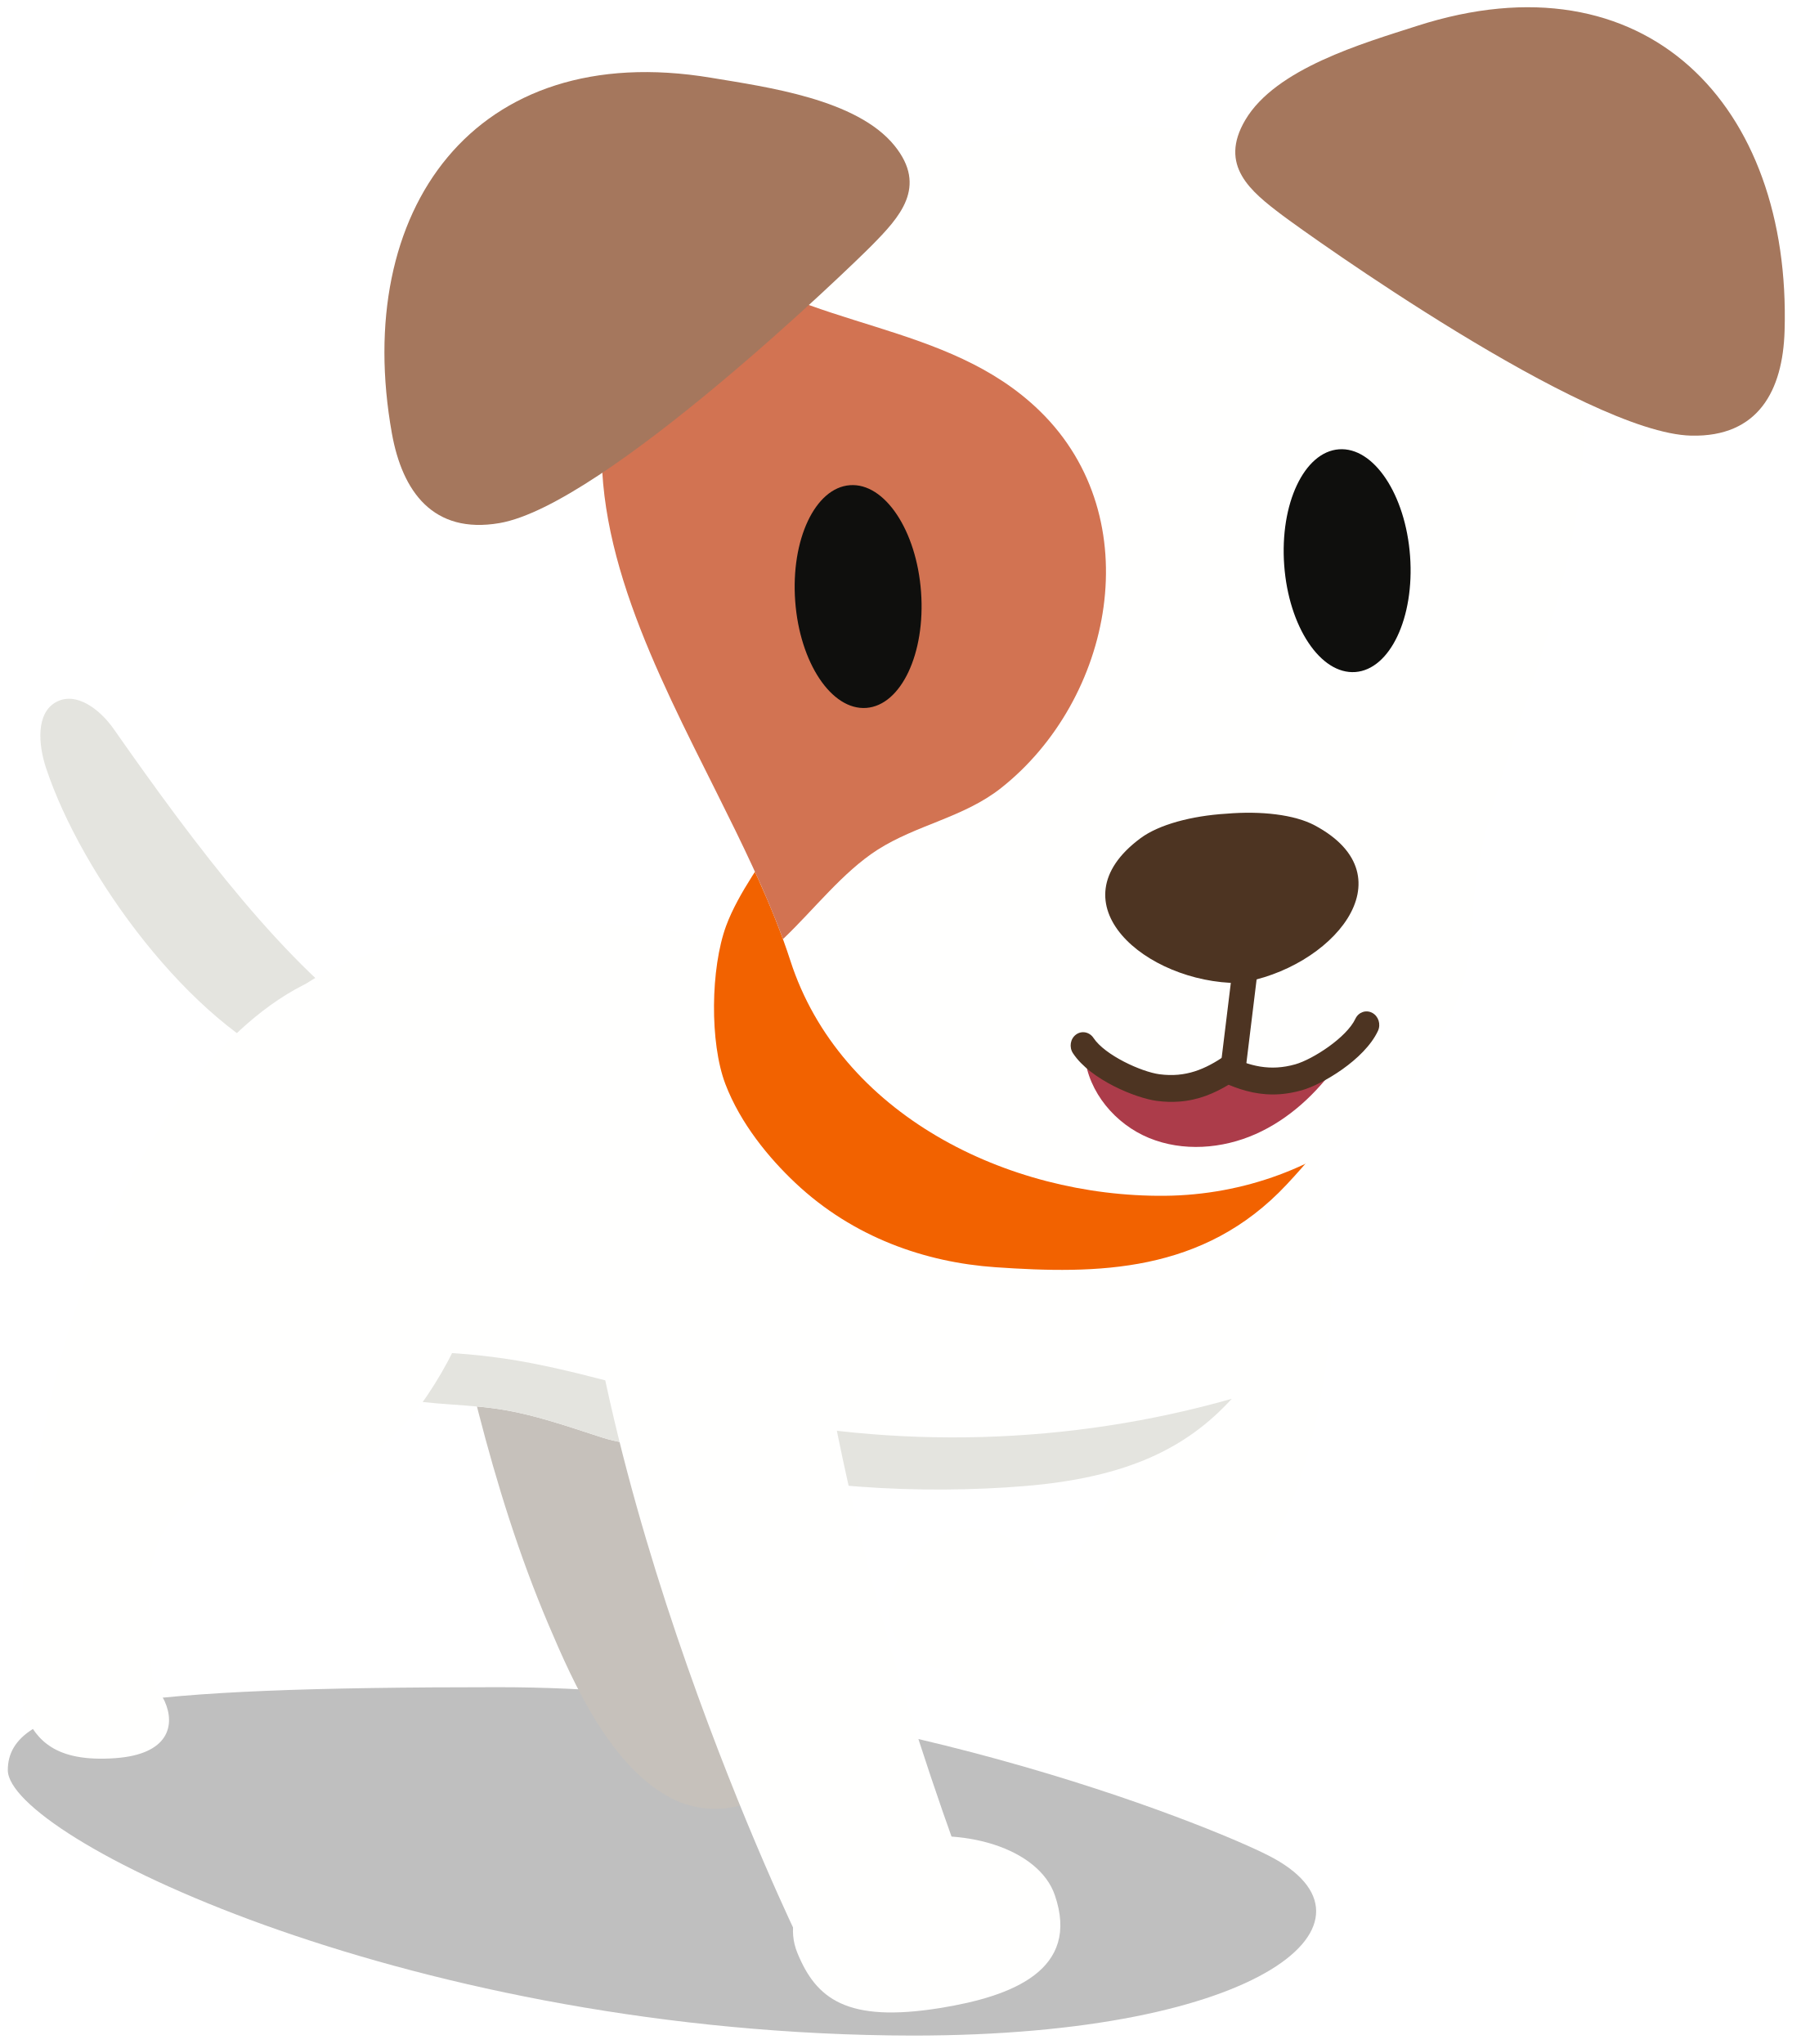
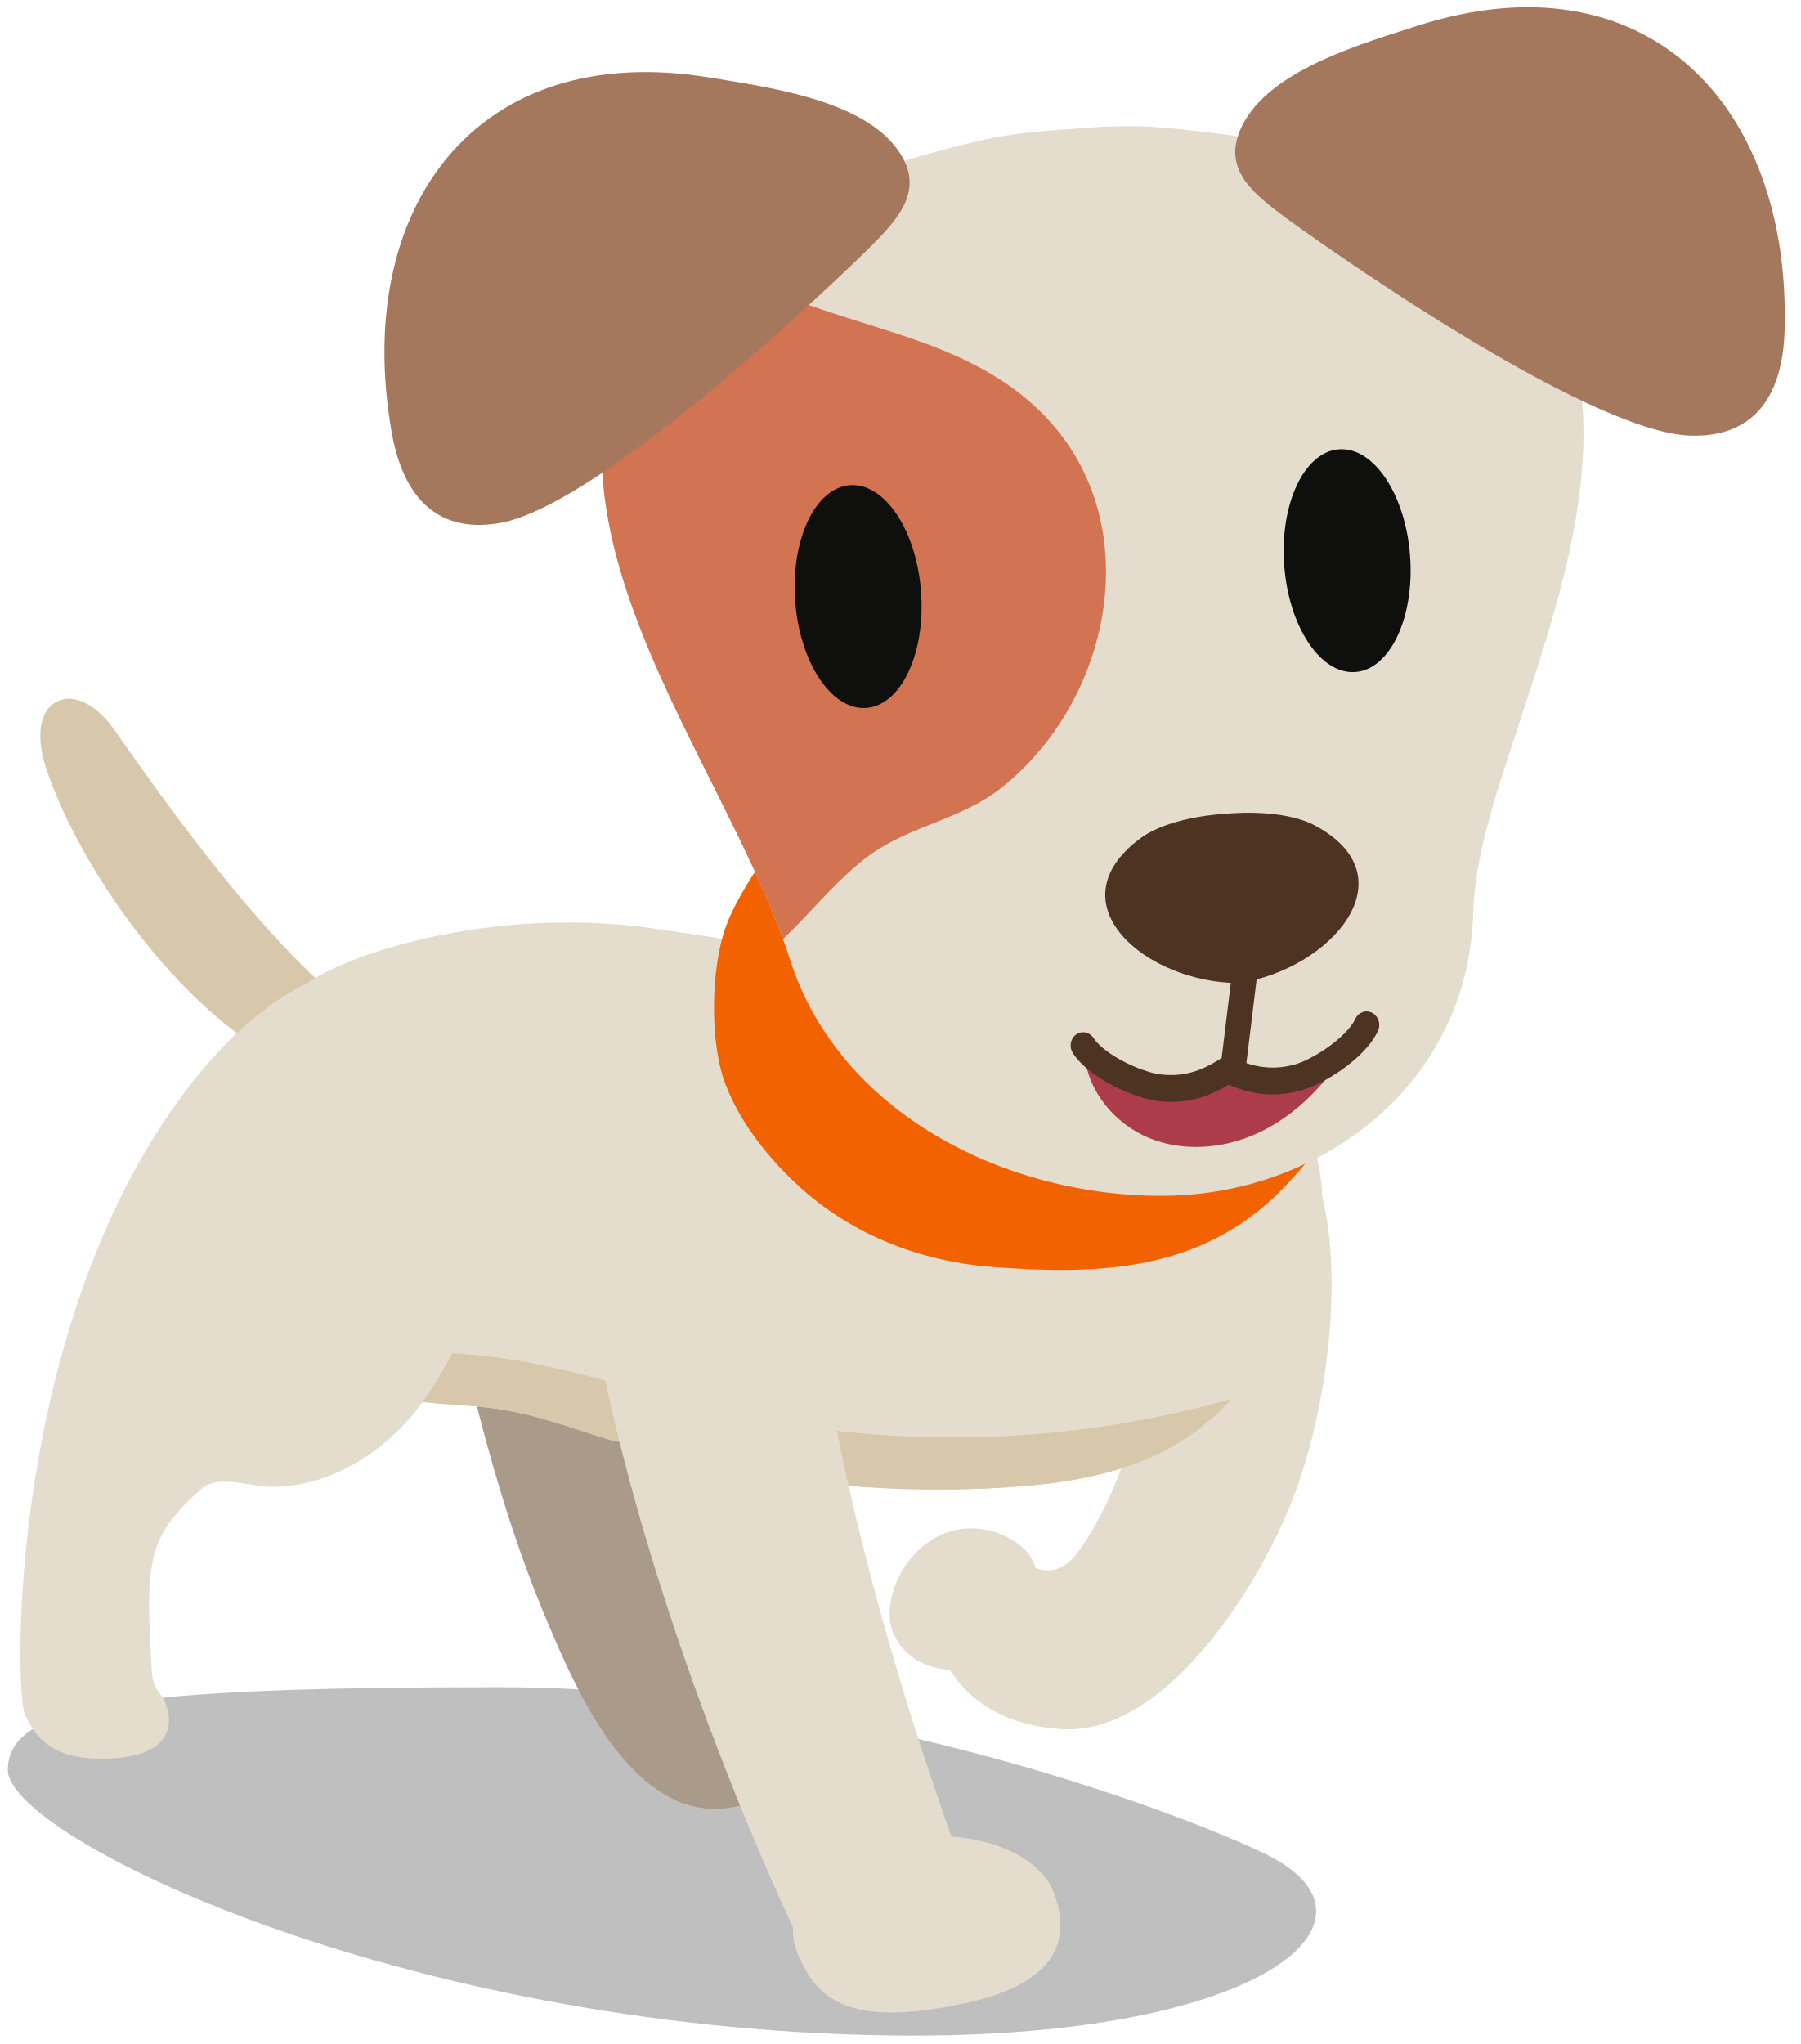
<svg xmlns="http://www.w3.org/2000/svg" width="111px" height="126px" viewBox="0 0 111 126" version="1.1">
  <g id="Dog-states" stroke="none" stroke-width="1" fill="none" fill-rule="evenodd">
    <g id="for-markdown-descriptions" transform="translate(-34, -30)">
      <g id="Group" transform="translate(14, 19)">
        <g id="walking" transform="translate(20.48193, 11.44578)">
          <path d="M55.777,125.035 C55.309,125.035 54.838,125.031 54.357,125.024 C24.033,124.604 0,112.736 0,108.671 C0,104.605 7.4,103.559 30.231,103.559 C53.056,103.559 73.924,112.005 77.723,113.938 C85.558,117.926 77.53,125.035 55.777,125.035" id="Fill-4" fill-opacity="0.25" fill="#000000" />
-           <path d="M22.904,63.112 C25.785,65.13 19.338,66 17.702,65.329 C11.292,62.694 4.557,53.539 2.355,46.891 C1.884,45.471 1.716,43.512 2.986,42.827 C4.229,42.156 5.698,43.306 6.521,44.482 C11.673,51.843 17.108,59.053 22.904,63.112" id="Fill-5" fill="#E4E4DF" />
-           <path d="M33.337,99.712 C34.902,103.393 37.171,108.465 40.907,110.405 C43.202,111.596 45.983,111.08 47.731,109.453 C48.227,108.992 48.658,108.435 48.857,107.762 C49.055,107.089 48.993,106.285 48.575,105.661 C48.011,104.82 46.958,104.476 46.296,103.709 C44.839,102.023 45.257,97.836 45.365,95.872 C45.53,92.881 46.043,89.958 46.516,87.037 C46.826,85.121 47.116,83.182 47.019,81.2 C46.799,76.761 44.614,72.405 41.67,68.884 C38.152,64.677 29.698,60.053 26.188,65.822 C24.652,68.346 25.784,71.929 26.366,74.777 C27.171,78.72 27.998,82.662 29.004,86.576 C30.148,91.024 31.522,95.441 33.337,99.712" id="Fill-6" fill="#C6C1BB" />
-           <path d="M72.054,73.073 C71.457,73.975 71.023,75 70.773,76.01 C70.151,78.521 70.31,81.102 70.083,83.658 C69.473,90.509 66.154,95.18 65.567,95.717 C63.206,97.877 61.657,93.78 58.927,95.196 C55.411,97.019 56.441,105.654 64.989,106.144 C71.309,106.507 77.025,97.552 79.201,91.995 C81.262,86.73 82.338,78.731 81.061,73.452 C80.489,71.082 78.522,69.723 75.696,70.348 C74.169,70.686 72.934,71.744 72.054,73.073" id="Fill-7" fill="#FFFFFE" />
-           <path d="M79.519,79.718 C81.23,76.57 81.682,72.16 79.899,68.838 C79.055,67.267 77.801,66.065 76.513,65.005 C71.629,60.983 65.236,60.004 59.134,59.42 C52.943,58.826 45.956,57.673 39.786,56.785 C28.966,55.228 18.632,58.994 17.401,61.152 C15.517,64.456 18.87,69.628 18.513,73.321 C18.064,77.967 17.405,83.717 22.925,85.454 C25.19,86.167 27.62,86.055 29.974,86.372 C32.271,86.682 34.414,87.45 36.607,88.158 C38.525,88.777 40.557,88.653 42.473,89.32 C48.298,91.347 56.488,91.674 62.702,91.159 C72.573,90.343 75.909,86.365 79.519,79.718" id="Fill-8" fill="#FFFFFE" />
-           <path d="M57.81,94.05 C56.12,94.689 54.884,96.283 54.485,98.039 C54.377,98.512 54.324,99.002 54.389,99.482 C54.524,100.476 55.176,101.364 56.035,101.884 C56.894,102.405 57.94,102.576 58.939,102.464 C60.622,102.275 62.211,101.255 62.996,99.759 C63.711,98.396 63.851,96.137 62.626,95.01 C61.358,93.845 59.419,93.442 57.81,94.05" id="Fill-9" fill="#FFFFFE" />
-           <path d="M44.567,86.65 C40.421,85.72 36.374,84.37 32.201,83.57 C28.17,82.796 23.771,82.666 19.681,83.25 C20.397,84.21 21.428,84.983 22.925,85.454 C25.19,86.167 27.62,86.055 29.974,86.372 C32.271,86.683 34.414,87.45 36.607,88.158 C38.525,88.777 40.557,88.653 42.473,89.32 C48.298,91.347 56.488,91.674 62.702,91.16 C69.057,90.634 72.701,88.796 75.457,85.781 C65.445,88.626 54.722,88.928 44.567,86.65" id="Fill-10" fill="#E4E4DF" />
-           <path d="M49.398,76.141 C49.398,76.141 50.159,91.268 59.245,115.702 L48.743,119.079 C48.743,119.079 35.085,91.029 34.86,68.633 L49.398,76.141" id="Fill-11" fill="#FFFFFE" />
-           <path d="M64.545,116.37 C66.14,120.991 61.927,122.622 57.467,123.338 C51.717,124.262 49.834,122.767 48.677,119.942 C47.523,117.123 50.137,114.034 54.518,113.047 C58.9,112.061 63.556,113.504 64.545,116.37" id="Fill-12" fill="#FFFFFE" />
-           <path d="M1.056,105.245 C1.763,106.764 2.869,108.202 6.622,107.934 C9.936,107.697 10.323,105.896 9.68,104.449 C9.377,103.768 8.942,103.751 8.875,102.571 C8.499,95.921 8.491,94.36 11.949,91.321 C12.945,90.447 14.906,91.177 16.186,91.201 C19.987,91.274 23.643,88.842 25.846,85.594 C28.314,81.956 29.821,77.436 30.37,73.032 C30.838,69.285 30.337,64.653 28.365,61.741 C26.22,58.574 21.251,58.722 18.184,60.294 C15.434,61.705 13.037,64.075 11.007,66.746 C0.002,81.224 0.39,103.815 1.056,105.245" id="Fill-13" fill="#FFFFFE" />
+           <path d="M22.904,63.112 C25.785,65.13 19.338,66 17.702,65.329 C11.292,62.694 4.557,53.539 2.355,46.891 C1.884,45.471 1.716,43.512 2.986,42.827 C4.229,42.156 5.698,43.306 6.521,44.482 C11.673,51.843 17.108,59.053 22.904,63.112" id="Fill-5" fill="#D7C8AC" />
+           <path d="M33.337,99.712 C34.902,103.393 37.171,108.465 40.907,110.405 C43.202,111.596 45.983,111.08 47.731,109.453 C48.227,108.992 48.658,108.435 48.857,107.762 C49.055,107.089 48.993,106.285 48.575,105.661 C48.011,104.82 46.958,104.476 46.296,103.709 C44.839,102.023 45.257,97.836 45.365,95.872 C45.53,92.881 46.043,89.958 46.516,87.037 C46.826,85.121 47.116,83.182 47.019,81.2 C46.799,76.761 44.614,72.405 41.67,68.884 C38.152,64.677 29.698,60.053 26.188,65.822 C24.652,68.346 25.784,71.929 26.366,74.777 C27.171,78.72 27.998,82.662 29.004,86.576 C30.148,91.024 31.522,95.441 33.337,99.712" id="Fill-6" fill="#AA9A89" />
+           <path d="M72.054,73.073 C71.457,73.975 71.023,75 70.773,76.01 C70.151,78.521 70.31,81.102 70.083,83.658 C69.473,90.509 66.154,95.18 65.567,95.717 C63.206,97.877 61.657,93.78 58.927,95.196 C55.411,97.019 56.441,105.654 64.989,106.144 C71.309,106.507 77.025,97.552 79.201,91.995 C81.262,86.73 82.338,78.731 81.061,73.452 C80.489,71.082 78.522,69.723 75.696,70.348 C74.169,70.686 72.934,71.744 72.054,73.073" id="Fill-7" fill="#E4DCCC" />
+           <path d="M79.519,79.718 C81.23,76.57 81.682,72.16 79.899,68.838 C79.055,67.267 77.801,66.065 76.513,65.005 C71.629,60.983 65.236,60.004 59.134,59.42 C52.943,58.826 45.956,57.673 39.786,56.785 C28.966,55.228 18.632,58.994 17.401,61.152 C15.517,64.456 18.87,69.628 18.513,73.321 C18.064,77.967 17.405,83.717 22.925,85.454 C25.19,86.167 27.62,86.055 29.974,86.372 C32.271,86.682 34.414,87.45 36.607,88.158 C38.525,88.777 40.557,88.653 42.473,89.32 C48.298,91.347 56.488,91.674 62.702,91.159 C72.573,90.343 75.909,86.365 79.519,79.718" id="Fill-8" fill="#E4DCCC" />
+           <path d="M57.81,94.05 C56.12,94.689 54.884,96.283 54.485,98.039 C54.377,98.512 54.324,99.002 54.389,99.482 C54.524,100.476 55.176,101.364 56.035,101.884 C56.894,102.405 57.94,102.576 58.939,102.464 C60.622,102.275 62.211,101.255 62.996,99.759 C63.711,98.396 63.851,96.137 62.626,95.01 C61.358,93.845 59.419,93.442 57.81,94.05" id="Fill-9" fill="#E4DCCC" />
+           <path d="M44.567,86.65 C40.421,85.72 36.374,84.37 32.201,83.57 C28.17,82.796 23.771,82.666 19.681,83.25 C20.397,84.21 21.428,84.983 22.925,85.454 C25.19,86.167 27.62,86.055 29.974,86.372 C32.271,86.683 34.414,87.45 36.607,88.158 C38.525,88.777 40.557,88.653 42.473,89.32 C48.298,91.347 56.488,91.674 62.702,91.16 C69.057,90.634 72.701,88.796 75.457,85.781 C65.445,88.626 54.722,88.928 44.567,86.65" id="Fill-10" fill="#D7C8AC" />
+           <path d="M49.398,76.141 C49.398,76.141 50.159,91.268 59.245,115.702 L48.743,119.079 C48.743,119.079 35.085,91.029 34.86,68.633 L49.398,76.141" id="Fill-11" fill="#E4DCCC" />
+           <path d="M64.545,116.37 C66.14,120.991 61.927,122.622 57.467,123.338 C51.717,124.262 49.834,122.767 48.677,119.942 C47.523,117.123 50.137,114.034 54.518,113.047 C58.9,112.061 63.556,113.504 64.545,116.37" id="Fill-12" fill="#E4DCCC" />
+           <path d="M1.056,105.245 C1.763,106.764 2.869,108.202 6.622,107.934 C9.936,107.697 10.323,105.896 9.68,104.449 C9.377,103.768 8.942,103.751 8.875,102.571 C8.499,95.921 8.491,94.36 11.949,91.321 C12.945,90.447 14.906,91.177 16.186,91.201 C19.987,91.274 23.643,88.842 25.846,85.594 C28.314,81.956 29.821,77.436 30.37,73.032 C30.838,69.285 30.337,64.653 28.365,61.741 C26.22,58.574 21.251,58.722 18.184,60.294 C15.434,61.705 13.037,64.075 11.007,66.746 C0.002,81.224 0.39,103.815 1.056,105.245" id="Fill-13" fill="#E4DCCC" />
          <path d="M44.283,56.63 C43.326,59.235 43.264,63.822 44.237,66.378 C45.164,68.812 46.929,70.946 48.547,72.47 C52.124,75.844 56.586,77.373 60.876,77.67 C67.164,78.106 73.706,78.056 78.835,72.579 C81.394,69.845 83.55,67.033 84.005,62.416 C85.199,50.299 76.869,47.568 69.76,45.814 C63.067,44.164 52.793,42.979 47.759,50.74 C46.676,52.411 45.025,54.614 44.283,56.63" id="Fill-14" fill="#F26200" />
-           <path d="M36.764,24.877 C38.037,14.842 51.387,10.202 60.014,8.206 C61.566,7.847 63.425,7.62 65.463,7.521 C67.492,7.321 69.364,7.274 70.954,7.403 C79.78,8.118 93.663,10.761 96.387,20.503 C98.562,28.276 95.6,36.754 92.933,44.886 C91.714,48.599 90.43,52.35 90.336,55.865 C90.053,66.306 81.063,73.178 71.334,73.267 C61.605,73.357 51.29,68.214 48.243,58.771 C47.163,55.424 45.487,51.991 43.74,48.495 C39.914,40.839 35.749,32.885 36.764,24.877" id="Fill-15" fill="#FFFFFE" />
+           <path d="M36.764,24.877 C38.037,14.842 51.387,10.202 60.014,8.206 C61.566,7.847 63.425,7.62 65.463,7.521 C67.492,7.321 69.364,7.274 70.954,7.403 C79.78,8.118 93.663,10.761 96.387,20.503 C98.562,28.276 95.6,36.754 92.933,44.886 C91.714,48.599 90.43,52.35 90.336,55.865 C90.053,66.306 81.063,73.178 71.334,73.267 C61.605,73.357 51.29,68.214 48.243,58.771 C47.163,55.424 45.487,51.991 43.74,48.495 C39.914,40.839 35.749,32.885 36.764,24.877" id="Fill-15" fill="#E4DCCC" />
          <path d="M47.787,57.445 C46.72,54.52 45.258,51.532 43.74,48.495 C39.914,40.839 35.749,32.885 36.764,24.877 C37.284,20.782 39.816,17.585 43.216,15.1 C49.184,19.915 57.896,19.286 63.644,24.912 C70.404,31.53 68.11,42.707 61.227,48.136 C58.935,49.946 56.035,50.391 53.611,51.942 C51.467,53.317 49.69,55.637 47.787,57.445" id="Fill-16" fill="#D27352" />
          <path d="M48.542,36.612 C48.82,40.404 50.782,43.35 52.925,43.193 C55.068,43.035 56.58,39.835 56.301,36.043 C56.023,32.252 54.061,29.306 51.917,29.463 C49.774,29.62 48.264,32.821 48.542,36.612" id="Fill-17" fill="#0F0F0D" />
          <path d="M78.689,34.4 C78.967,38.192 80.93,41.138 83.072,40.981 C85.216,40.824 86.728,37.623 86.449,33.831 C86.171,30.04 84.208,27.094 82.065,27.251 C79.922,27.408 78.411,30.609 78.689,34.4" id="Fill-18" fill="#0F0F0D" />
          <path d="M109.537,19.965 C109.425,23.608 107.935,26.506 103.778,26.409 C97.262,26.255 80.113,13.983 78.57,12.821 C76.628,11.356 74.632,9.762 76.289,6.952 C78.166,3.771 83.543,2.226 86.864,1.156 C100.98,-3.394 109.963,6.03 109.537,19.965" id="Fill-19" fill="#A5775D" />
          <path d="M23.677,26.265 C24.32,29.853 26.217,32.503 30.315,31.799 C36.74,30.696 51.914,16.052 53.27,14.677 C54.978,12.945 56.717,11.076 54.669,8.538 C52.349,5.665 46.804,4.922 43.36,4.348 C28.733,1.907 21.22,12.541 23.677,26.265" id="Fill-20" fill="#A5775D" />
          <path d="M74.801,65.088 C74.543,65.188 74.314,65.507 74.084,65.625 C73.289,66.033 72.23,66.147 71.351,66.169 C70.418,66.192 69.48,66.061 68.592,65.774 C68.242,65.66 66.43,65.065 66.386,64.647 C66.621,66.885 68.276,68.849 70.357,69.704 C72.439,70.559 74.864,70.377 76.922,69.465 C78.98,68.553 80.686,66.961 81.986,65.123 C81.413,65.933 78.91,66.036 78.034,66.005 C77.43,65.983 76.677,65.934 76.111,65.707 C75.76,65.566 75.334,65.051 74.948,65.056 L74.801,65.088" id="Fill-21" fill="#AC3C4A" />
          <path d="M69.833,51.223 C70.973,50.379 72.982,49.847 75.113,49.714 L75.122,49.714 L75.131,49.713 C77.259,49.533 79.322,49.767 80.574,50.435 C86.532,53.62 81.557,59.305 75.896,60.153 L75.896,60.155 L75.89,60.155 L75.88,60.156 L75.88,60.155 C70.157,60.141 64.403,55.244 69.833,51.223" id="Fill-22" fill="#4D3422" />
          <path d="M75.455,66.081 C75.88,66.133 76.269,65.808 76.325,65.355 L77.204,58.162 C77.259,57.709 76.96,57.299 76.534,57.247 C76.108,57.195 75.719,57.52 75.663,57.973 L74.784,65.167 C74.73,65.62 75.029,66.029 75.455,66.081" id="Fill-23" fill="#4D3422" />
          <path d="M65.851,63.331 C66.199,63.071 66.684,63.163 66.933,63.539 C67.636,64.601 69.887,65.629 71.004,65.776 C72.622,65.988 73.816,65.472 75.067,64.616 L75.063,64.548 L75.126,64.577 L75.183,64.54 L75.187,64.607 C76.55,65.271 77.807,65.608 79.376,65.162 C80.46,64.853 82.538,63.508 83.078,62.354 C83.269,61.946 83.735,61.784 84.118,61.991 C84.502,62.197 84.658,62.694 84.469,63.102 C83.633,64.887 81.019,66.409 79.79,66.758 C79.314,66.894 78.861,66.973 78.43,67.005 C77.239,67.092 76.209,66.817 75.261,66.423 C74.38,66.951 73.401,67.374 72.211,67.461 C71.778,67.493 71.319,67.482 70.828,67.416 C69.561,67.25 66.753,66.126 65.667,64.481 C65.419,64.106 65.501,63.591 65.851,63.331" id="Fill-24" fill="#4D3422" />
        </g>
      </g>
    </g>
  </g>
</svg>
